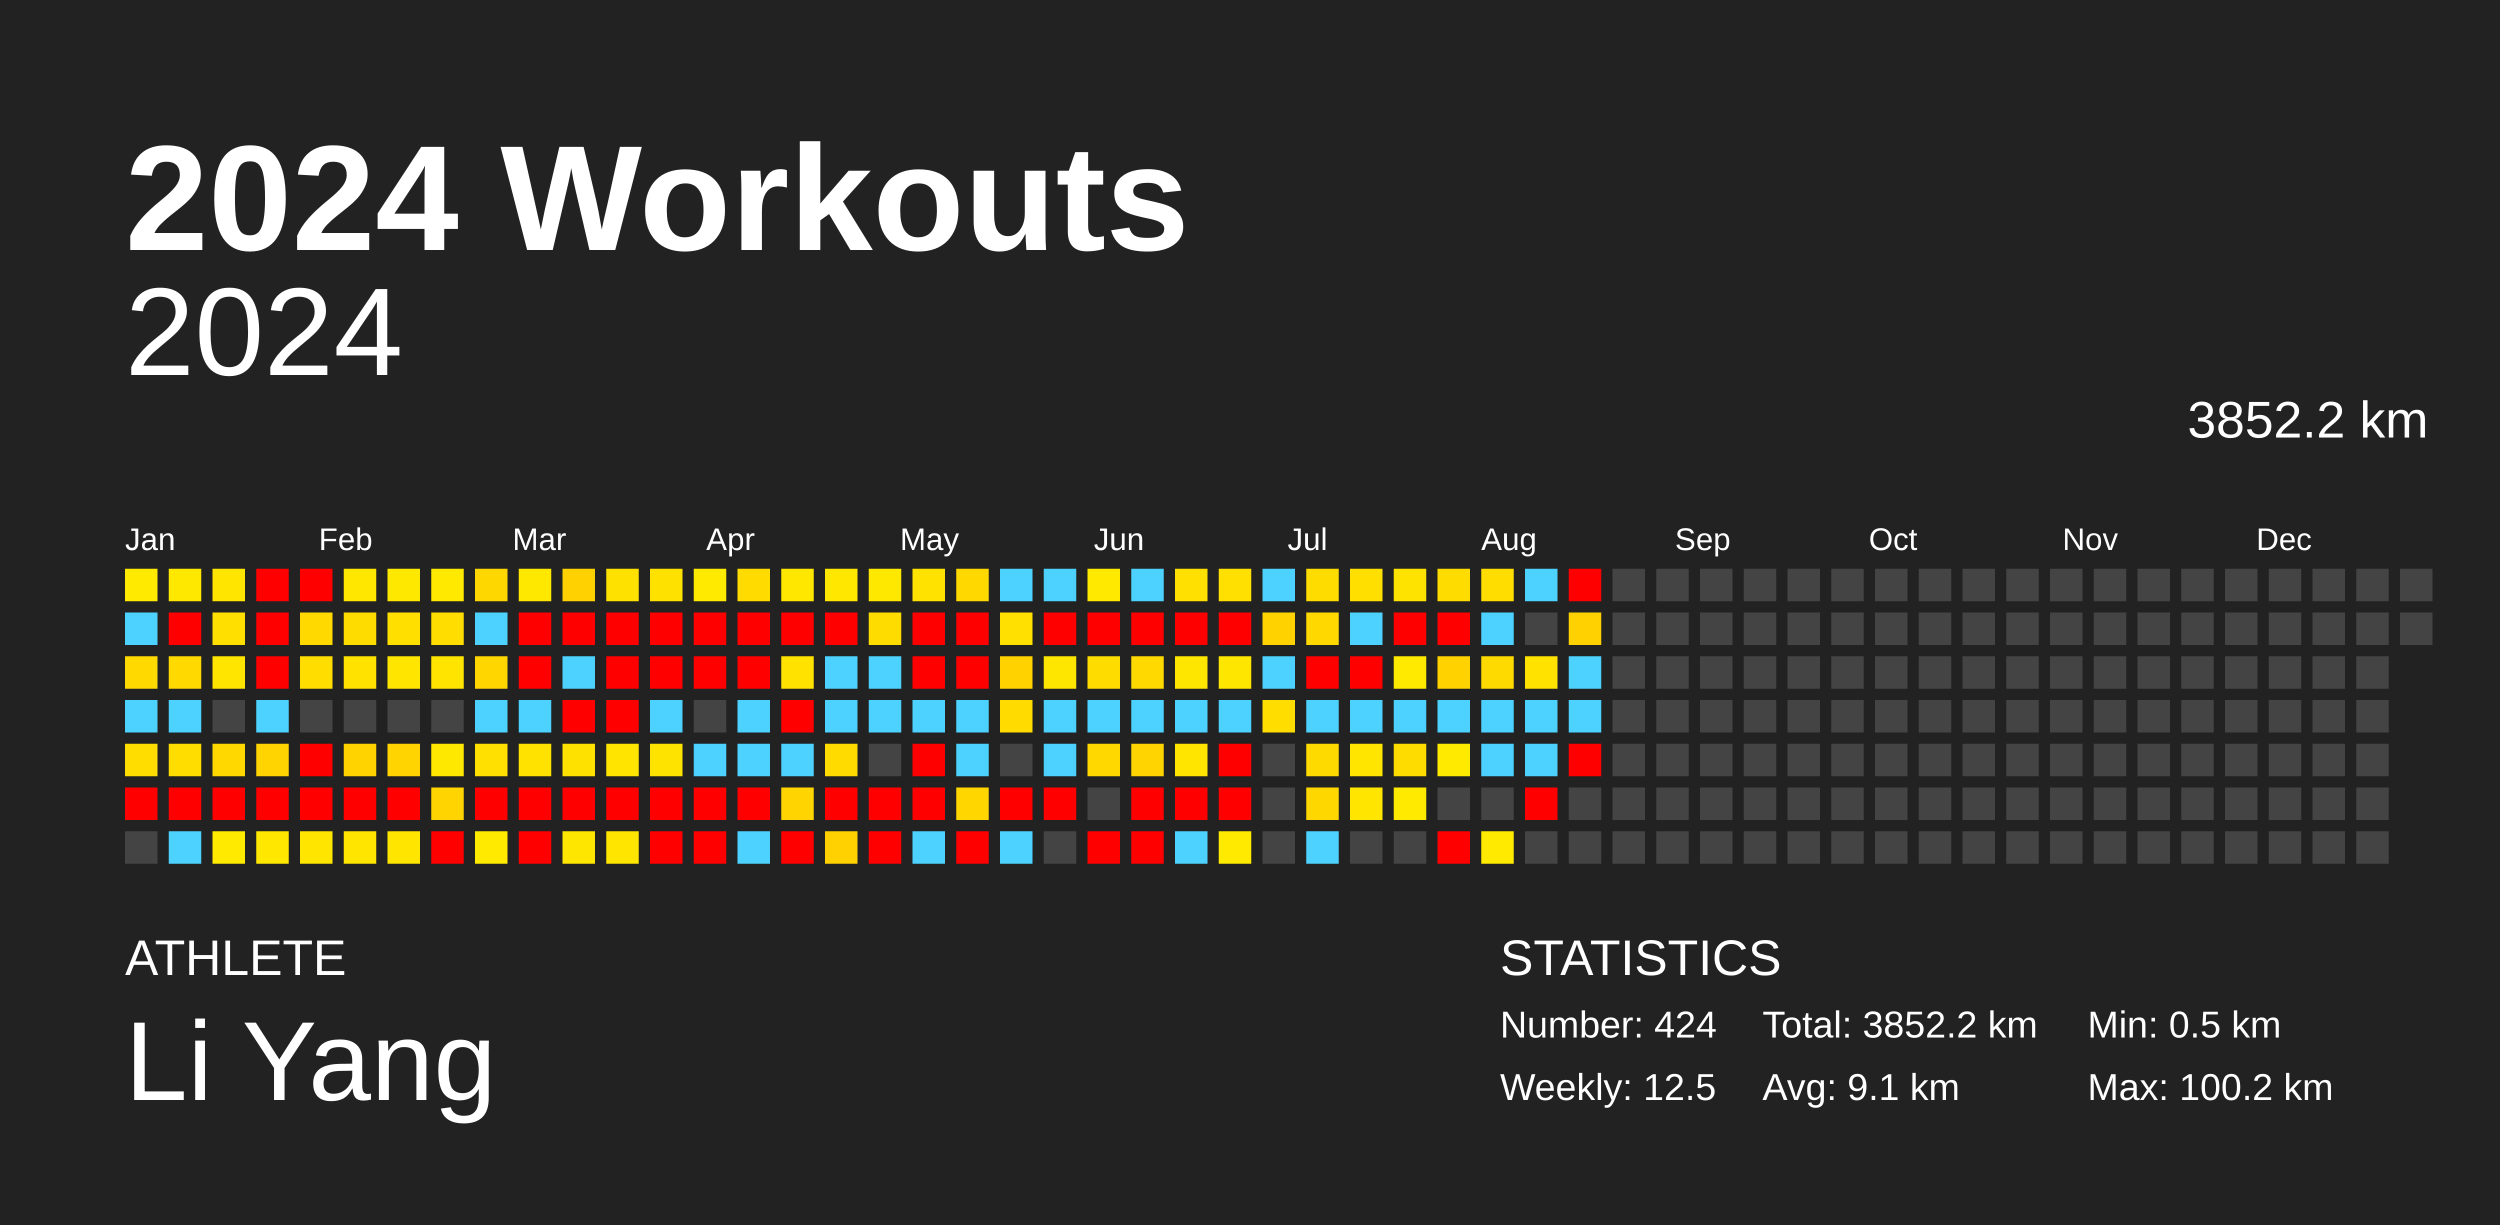
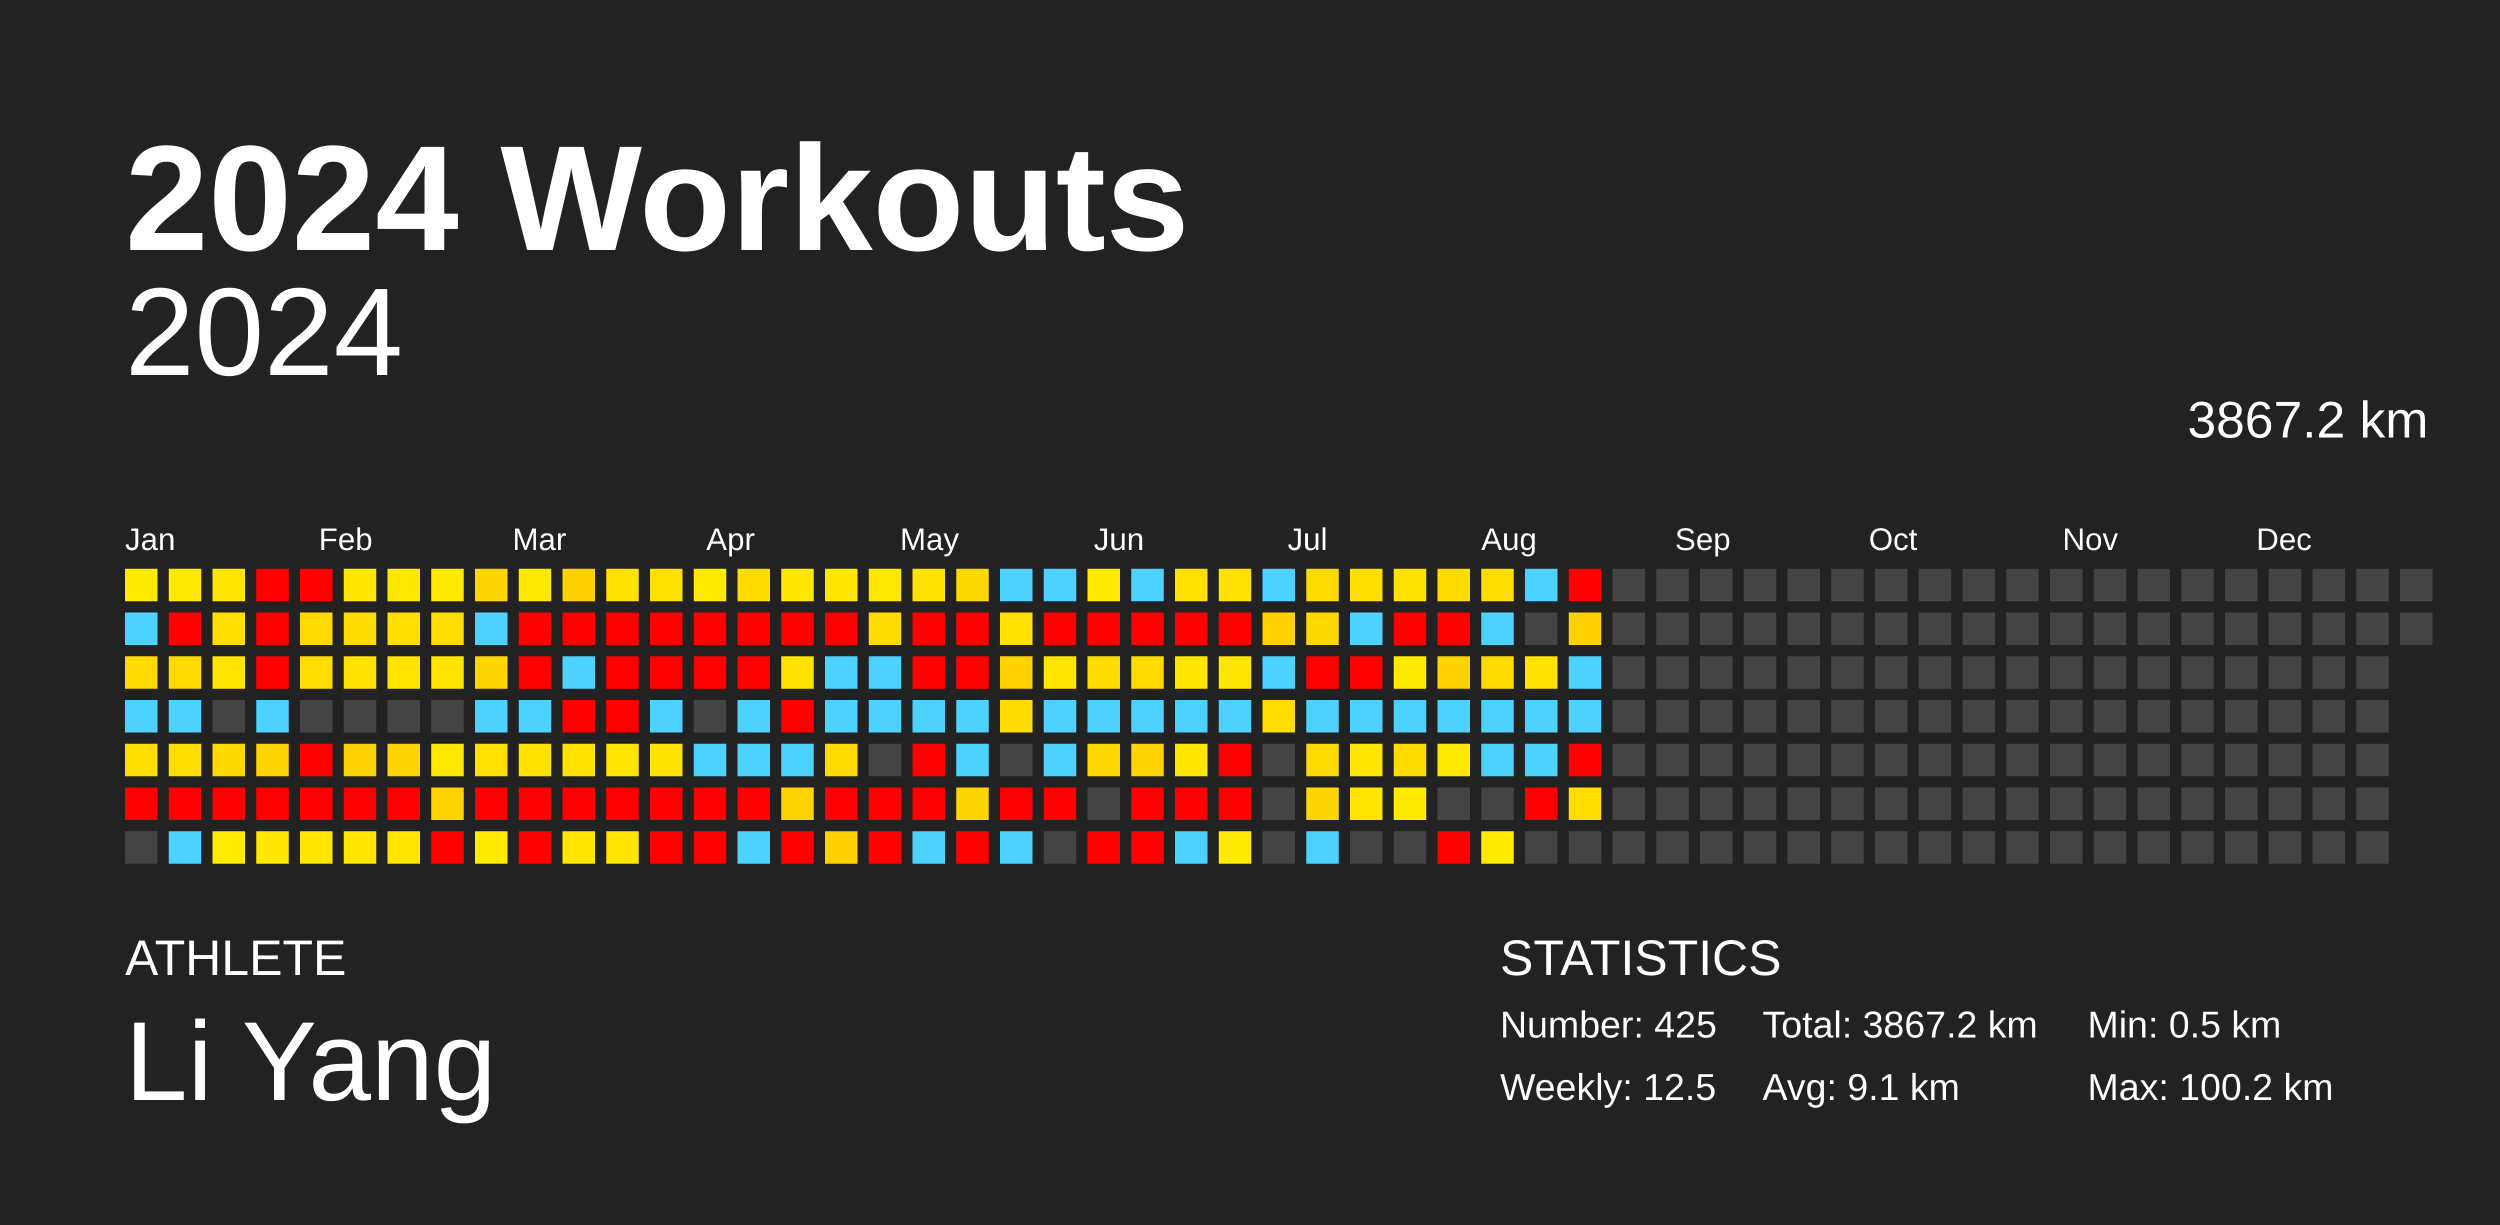
<svg xmlns="http://www.w3.org/2000/svg" baseProfile="full" height="98mm" version="1.1" viewBox="0,0,200,98" width="200mm">
  <defs />
  <rect fill="#222222" height="98" width="200" x="0" y="0" />
  <text fill="#FFFFFF" style="font-size:12px; font-family:Arial; font-weight:bold;" x="10" y="20">2024 Workouts</text>
  <text fill="#FFFFFF" style="font-size:4px; font-family:Arial" x="10" y="78">ATHLETE</text>
  <text fill="#FFFFFF" style="font-size:9px; font-family:Arial" x="10" y="88">Li Yang</text>
  <text fill="#FFFFFF" style="font-size:4px; font-family:Arial" x="120" y="78">STATISTICS</text>
-   <text fill="#FFFFFF" style="font-size:3px; font-family:Arial" x="120" y="83">Number: 424</text>
+   <text fill="#FFFFFF" style="font-size:3px; font-family:Arial" x="120" y="83">Number: 425</text>
  <text fill="#FFFFFF" style="font-size:3px; font-family:Arial" x="120" y="88">Weekly: 12.5</text>
-   <text fill="#FFFFFF" style="font-size:3px; font-family:Arial" x="141" y="83">Total: 3852.2 km</text>
+   <text fill="#FFFFFF" style="font-size:3px; font-family:Arial" x="141" y="83">Total: 3867.2 km</text>
  <text fill="#FFFFFF" style="font-size:3px; font-family:Arial" x="141" y="88">Avg: 9.1 km</text>
  <text fill="#FFFFFF" style="font-size:3px; font-family:Arial" x="167" y="83">Min: 0.5 km</text>
  <text fill="#FFFFFF" style="font-size:3px; font-family:Arial" x="167" y="88">Max: 100.2 km</text>
  <text alignment-baseline="hanging" fill="#FFFFFF" style="font-size:10.0px; font-family:Arial;" x="10" y="30">2024</text>
-   <text alignment-baseline="hanging" fill="#FFFFFF" style="font-size:4.125px; font-family:Arial;" x="175" y="35">3852.2 km</text>
+   <text alignment-baseline="hanging" fill="#FFFFFF" style="font-size:4.125px; font-family:Arial;" x="175" y="35">3867.2 km</text>
  <text fill="#FFFFFF" style="font-size:2.5px; font-family:Arial" x="10.0" y="44">Jan</text>
  <text fill="#FFFFFF" style="font-size:2.5px; font-family:Arial" x="25.5" y="44">Feb</text>
  <text fill="#FFFFFF" style="font-size:2.5px; font-family:Arial" x="41.0" y="44">Mar</text>
  <text fill="#FFFFFF" style="font-size:2.5px; font-family:Arial" x="56.5" y="44">Apr</text>
  <text fill="#FFFFFF" style="font-size:2.5px; font-family:Arial" x="72.0" y="44">May</text>
  <text fill="#FFFFFF" style="font-size:2.5px; font-family:Arial" x="87.5" y="44">Jun</text>
  <text fill="#FFFFFF" style="font-size:2.5px; font-family:Arial" x="103.0" y="44">Jul</text>
  <text fill="#FFFFFF" style="font-size:2.5px; font-family:Arial" x="118.5" y="44">Aug</text>
  <text fill="#FFFFFF" style="font-size:2.5px; font-family:Arial" x="134.0" y="44">Sep</text>
  <text fill="#FFFFFF" style="font-size:2.5px; font-family:Arial" x="149.5" y="44">Oct</text>
  <text fill="#FFFFFF" style="font-size:2.5px; font-family:Arial" x="165.0" y="44">Nov</text>
  <text fill="#FFFFFF" style="font-size:2.5px; font-family:Arial" x="180.5" y="44">Dec</text>
  <rect fill="#ffea00" height="2.6" width="2.6" x="10.0" y="45.5" />
  <rect fill="#4dd2ff" height="2.6" width="2.6" x="10.0" y="49.0" />
  <rect fill="#ffd900" height="2.6" width="2.6" x="10.0" y="52.5" />
  <rect fill="#4dd2ff" height="2.6" width="2.6" x="10.0" y="56.0" />
  <rect fill="#ffdd00" height="2.6" width="2.6" x="10.0" y="59.5" />
  <rect fill="red" height="2.6" width="2.6" x="10.0" y="63.0" />
  <rect fill="#444444" height="2.6" width="2.6" x="10.0" y="66.5" />
  <rect fill="#ffe800" height="2.6" width="2.6" x="13.5" y="45.5" />
  <rect fill="red" height="2.6" width="2.6" x="13.5" y="49.0" />
  <rect fill="#ffd900" height="2.6" width="2.6" x="13.5" y="52.5" />
  <rect fill="#4dd2ff" height="2.6" width="2.6" x="13.5" y="56.0" />
  <rect fill="#ffdd00" height="2.6" width="2.6" x="13.5" y="59.5" />
  <rect fill="red" height="2.6" width="2.6" x="13.5" y="63.0" />
  <rect fill="#4dd2ff" height="2.6" width="2.6" x="13.5" y="66.5" />
  <rect fill="#ffe500" height="2.6" width="2.6" x="17.0" y="45.5" />
  <rect fill="#ffdf00" height="2.6" width="2.6" x="17.0" y="49.0" />
  <rect fill="#ffe500" height="2.6" width="2.6" x="17.0" y="52.5" />
  <rect fill="#444444" height="2.6" width="2.6" x="17.0" y="56.0" />
  <rect fill="#ffd800" height="2.6" width="2.6" x="17.0" y="59.5" />
  <rect fill="red" height="2.6" width="2.6" x="17.0" y="63.0" />
  <rect fill="#ffea00" height="2.6" width="2.6" x="17.0" y="66.5" />
  <rect fill="red" height="2.6" width="2.6" x="20.5" y="45.5" />
  <rect fill="red" height="2.6" width="2.6" x="20.5" y="49.0" />
  <rect fill="red" height="2.6" width="2.6" x="20.5" y="52.5" />
  <rect fill="#4dd2ff" height="2.6" width="2.6" x="20.5" y="56.0" />
  <rect fill="#ffd400" height="2.6" width="2.6" x="20.5" y="59.5" />
  <rect fill="red" height="2.6" width="2.6" x="20.5" y="63.0" />
  <rect fill="#ffe700" height="2.6" width="2.6" x="20.5" y="66.5" />
  <rect fill="red" height="2.6" width="2.6" x="24.0" y="45.5" />
  <rect fill="#ffd900" height="2.6" width="2.6" x="24.0" y="49.0" />
  <rect fill="#ffdd00" height="2.6" width="2.6" x="24.0" y="52.5" />
  <rect fill="#444444" height="2.6" width="2.6" x="24.0" y="56.0" />
  <rect fill="red" height="2.6" width="2.6" x="24.0" y="59.5" />
  <rect fill="red" height="2.6" width="2.6" x="24.0" y="63.0" />
  <rect fill="#ffe500" height="2.6" width="2.6" x="24.0" y="66.5" />
  <rect fill="#ffe700" height="2.6" width="2.6" x="27.5" y="45.5" />
  <rect fill="#ffdc00" height="2.6" width="2.6" x="27.5" y="49.0" />
  <rect fill="#ffe200" height="2.6" width="2.6" x="27.5" y="52.5" />
  <rect fill="#444444" height="2.6" width="2.6" x="27.5" y="56.0" />
  <rect fill="#ffd300" height="2.6" width="2.6" x="27.5" y="59.5" />
  <rect fill="red" height="2.6" width="2.6" x="27.5" y="63.0" />
  <rect fill="#ffe500" height="2.6" width="2.6" x="27.5" y="66.5" />
  <rect fill="#ffe800" height="2.6" width="2.6" x="31.0" y="45.5" />
  <rect fill="#ffdf00" height="2.6" width="2.6" x="31.0" y="49.0" />
  <rect fill="#ffe500" height="2.6" width="2.6" x="31.0" y="52.5" />
  <rect fill="#444444" height="2.6" width="2.6" x="31.0" y="56.0" />
  <rect fill="#ffd400" height="2.6" width="2.6" x="31.0" y="59.5" />
  <rect fill="red" height="2.6" width="2.6" x="31.0" y="63.0" />
  <rect fill="#ffe500" height="2.6" width="2.6" x="31.0" y="66.5" />
  <rect fill="#ffe900" height="2.6" width="2.6" x="34.5" y="45.5" />
  <rect fill="#ffdd00" height="2.6" width="2.6" x="34.5" y="49.0" />
  <rect fill="#ffe400" height="2.6" width="2.6" x="34.5" y="52.5" />
  <rect fill="#444444" height="2.6" width="2.6" x="34.5" y="56.0" />
  <rect fill="#ffe800" height="2.6" width="2.6" x="34.5" y="59.5" />
  <rect fill="#ffd400" height="2.6" width="2.6" x="34.5" y="63.0" />
  <rect fill="red" height="2.6" width="2.6" x="34.5" y="66.5" />
  <rect fill="#ffd700" height="2.6" width="2.6" x="38.0" y="45.5" />
  <rect fill="#4dd2ff" height="2.6" width="2.6" x="38.0" y="49.0" />
  <rect fill="#ffd600" height="2.6" width="2.6" x="38.0" y="52.5" />
  <rect fill="#4dd2ff" height="2.6" width="2.6" x="38.0" y="56.0" />
  <rect fill="#ffe000" height="2.6" width="2.6" x="38.0" y="59.5" />
  <rect fill="red" height="2.6" width="2.6" x="38.0" y="63.0" />
  <rect fill="#ffea00" height="2.6" width="2.6" x="38.0" y="66.5" />
  <rect fill="#ffe800" height="2.6" width="2.6" x="41.5" y="45.5" />
  <rect fill="red" height="2.6" width="2.6" x="41.5" y="49.0" />
  <rect fill="red" height="2.6" width="2.6" x="41.5" y="52.5" />
  <rect fill="#4dd2ff" height="2.6" width="2.6" x="41.5" y="56.0" />
  <rect fill="#ffe200" height="2.6" width="2.6" x="41.5" y="59.5" />
  <rect fill="red" height="2.6" width="2.6" x="41.5" y="63.0" />
  <rect fill="red" height="2.6" width="2.6" x="41.5" y="66.5" />
  <rect fill="#ffd100" height="2.6" width="2.6" x="45.0" y="45.5" />
  <rect fill="red" height="2.6" width="2.6" x="45.0" y="49.0" />
  <rect fill="#4dd2ff" height="2.6" width="2.6" x="45.0" y="52.5" />
  <rect fill="red" height="2.6" width="2.6" x="45.0" y="56.0" />
  <rect fill="#ffe100" height="2.6" width="2.6" x="45.0" y="59.5" />
  <rect fill="red" height="2.6" width="2.6" x="45.0" y="63.0" />
  <rect fill="#ffe600" height="2.6" width="2.6" x="45.0" y="66.5" />
  <rect fill="#ffe100" height="2.6" width="2.6" x="48.5" y="45.5" />
  <rect fill="red" height="2.6" width="2.6" x="48.5" y="49.0" />
  <rect fill="red" height="2.6" width="2.6" x="48.5" y="52.5" />
  <rect fill="red" height="2.6" width="2.6" x="48.5" y="56.0" />
  <rect fill="#ffe400" height="2.6" width="2.6" x="48.5" y="59.5" />
  <rect fill="red" height="2.6" width="2.6" x="48.5" y="63.0" />
  <rect fill="#ffe500" height="2.6" width="2.6" x="48.5" y="66.5" />
  <rect fill="#ffe100" height="2.6" width="2.6" x="52.0" y="45.5" />
  <rect fill="red" height="2.6" width="2.6" x="52.0" y="49.0" />
  <rect fill="red" height="2.6" width="2.6" x="52.0" y="52.5" />
  <rect fill="#4dd2ff" height="2.6" width="2.6" x="52.0" y="56.0" />
  <rect fill="#ffe300" height="2.6" width="2.6" x="52.0" y="59.5" />
  <rect fill="red" height="2.6" width="2.6" x="52.0" y="63.0" />
  <rect fill="red" height="2.6" width="2.6" x="52.0" y="66.5" />
  <rect fill="#ffea00" height="2.6" width="2.6" x="55.5" y="45.5" />
  <rect fill="red" height="2.6" width="2.6" x="55.5" y="49.0" />
  <rect fill="red" height="2.6" width="2.6" x="55.5" y="52.5" />
  <rect fill="#444444" height="2.6" width="2.6" x="55.5" y="56.0" />
  <rect fill="#4dd2ff" height="2.6" width="2.6" x="55.5" y="59.5" />
  <rect fill="red" height="2.6" width="2.6" x="55.5" y="63.0" />
  <rect fill="red" height="2.6" width="2.6" x="55.5" y="66.5" />
  <rect fill="#ffdb00" height="2.6" width="2.6" x="59.0" y="45.5" />
  <rect fill="red" height="2.6" width="2.6" x="59.0" y="49.0" />
  <rect fill="red" height="2.6" width="2.6" x="59.0" y="52.5" />
  <rect fill="#4dd2ff" height="2.6" width="2.6" x="59.0" y="56.0" />
  <rect fill="#4dd2ff" height="2.6" width="2.6" x="59.0" y="59.5" />
  <rect fill="red" height="2.6" width="2.6" x="59.0" y="63.0" />
  <rect fill="#4dd2ff" height="2.6" width="2.6" x="59.0" y="66.5" />
  <rect fill="#ffe700" height="2.6" width="2.6" x="62.5" y="45.5" />
  <rect fill="red" height="2.6" width="2.6" x="62.5" y="49.0" />
  <rect fill="#ffe200" height="2.6" width="2.6" x="62.5" y="52.5" />
  <rect fill="red" height="2.6" width="2.6" x="62.5" y="56.0" />
  <rect fill="#4dd2ff" height="2.6" width="2.6" x="62.5" y="59.5" />
  <rect fill="#ffd400" height="2.6" width="2.6" x="62.5" y="63.0" />
  <rect fill="red" height="2.6" width="2.6" x="62.5" y="66.5" />
  <rect fill="#ffe700" height="2.6" width="2.6" x="66.0" y="45.5" />
  <rect fill="red" height="2.6" width="2.6" x="66.0" y="49.0" />
  <rect fill="#4dd2ff" height="2.6" width="2.6" x="66.0" y="52.5" />
  <rect fill="#4dd2ff" height="2.6" width="2.6" x="66.0" y="56.0" />
  <rect fill="#ffdb00" height="2.6" width="2.6" x="66.0" y="59.5" />
  <rect fill="red" height="2.6" width="2.6" x="66.0" y="63.0" />
  <rect fill="#ffd100" height="2.6" width="2.6" x="66.0" y="66.5" />
  <rect fill="#ffe800" height="2.6" width="2.6" x="69.5" y="45.5" />
  <rect fill="#ffdc00" height="2.6" width="2.6" x="69.5" y="49.0" />
  <rect fill="#4dd2ff" height="2.6" width="2.6" x="69.5" y="52.5" />
  <rect fill="#4dd2ff" height="2.6" width="2.6" x="69.5" y="56.0" />
  <rect fill="#444444" height="2.6" width="2.6" x="69.5" y="59.5" />
  <rect fill="red" height="2.6" width="2.6" x="69.5" y="63.0" />
  <rect fill="red" height="2.6" width="2.6" x="69.5" y="66.5" />
  <rect fill="#ffe200" height="2.6" width="2.6" x="73.0" y="45.5" />
  <rect fill="red" height="2.6" width="2.6" x="73.0" y="49.0" />
  <rect fill="red" height="2.6" width="2.6" x="73.0" y="52.5" />
  <rect fill="#4dd2ff" height="2.6" width="2.6" x="73.0" y="56.0" />
  <rect fill="red" height="2.6" width="2.6" x="73.0" y="59.5" />
  <rect fill="red" height="2.6" width="2.6" x="73.0" y="63.0" />
  <rect fill="#4dd2ff" height="2.6" width="2.6" x="73.0" y="66.5" />
  <rect fill="#ffd800" height="2.6" width="2.6" x="76.5" y="45.5" />
  <rect fill="red" height="2.6" width="2.6" x="76.5" y="49.0" />
  <rect fill="red" height="2.6" width="2.6" x="76.5" y="52.5" />
  <rect fill="#4dd2ff" height="2.6" width="2.6" x="76.5" y="56.0" />
  <rect fill="#4dd2ff" height="2.6" width="2.6" x="76.5" y="59.5" />
  <rect fill="#ffd600" height="2.6" width="2.6" x="76.5" y="63.0" />
  <rect fill="red" height="2.6" width="2.6" x="76.5" y="66.5" />
  <rect fill="#4dd2ff" height="2.6" width="2.6" x="80.0" y="45.5" />
  <rect fill="#ffe000" height="2.6" width="2.6" x="80.0" y="49.0" />
  <rect fill="#ffd200" height="2.6" width="2.6" x="80.0" y="52.5" />
  <rect fill="#ffdb00" height="2.6" width="2.6" x="80.0" y="56.0" />
  <rect fill="#444444" height="2.6" width="2.6" x="80.0" y="59.5" />
  <rect fill="red" height="2.6" width="2.6" x="80.0" y="63.0" />
  <rect fill="#4dd2ff" height="2.6" width="2.6" x="80.0" y="66.5" />
  <rect fill="#4dd2ff" height="2.6" width="2.6" x="83.5" y="45.5" />
  <rect fill="red" height="2.6" width="2.6" x="83.5" y="49.0" />
  <rect fill="#ffe600" height="2.6" width="2.6" x="83.5" y="52.5" />
  <rect fill="#4dd2ff" height="2.6" width="2.6" x="83.5" y="56.0" />
  <rect fill="#4dd2ff" height="2.6" width="2.6" x="83.5" y="59.5" />
  <rect fill="red" height="2.6" width="2.6" x="83.5" y="63.0" />
  <rect fill="#444444" height="2.6" width="2.6" x="83.5" y="66.5" />
  <rect fill="#ffe900" height="2.6" width="2.6" x="87.0" y="45.5" />
  <rect fill="red" height="2.6" width="2.6" x="87.0" y="49.0" />
  <rect fill="#ffdc00" height="2.6" width="2.6" x="87.0" y="52.5" />
  <rect fill="#4dd2ff" height="2.6" width="2.6" x="87.0" y="56.0" />
  <rect fill="#ffd800" height="2.6" width="2.6" x="87.0" y="59.5" />
  <rect fill="#444444" height="2.6" width="2.6" x="87.0" y="63.0" />
  <rect fill="red" height="2.6" width="2.6" x="87.0" y="66.5" />
  <rect fill="#4dd2ff" height="2.6" width="2.6" x="90.5" y="45.5" />
  <rect fill="red" height="2.6" width="2.6" x="90.5" y="49.0" />
  <rect fill="#ffd900" height="2.6" width="2.6" x="90.5" y="52.5" />
  <rect fill="#4dd2ff" height="2.6" width="2.6" x="90.5" y="56.0" />
  <rect fill="#ffd400" height="2.6" width="2.6" x="90.5" y="59.5" />
  <rect fill="red" height="2.6" width="2.6" x="90.5" y="63.0" />
  <rect fill="red" height="2.6" width="2.6" x="90.5" y="66.5" />
  <rect fill="#ffe000" height="2.6" width="2.6" x="94.0" y="45.5" />
  <rect fill="red" height="2.6" width="2.6" x="94.0" y="49.0" />
  <rect fill="#ffe600" height="2.6" width="2.6" x="94.0" y="52.5" />
  <rect fill="#4dd2ff" height="2.6" width="2.6" x="94.0" y="56.0" />
  <rect fill="#ffe500" height="2.6" width="2.6" x="94.0" y="59.5" />
  <rect fill="red" height="2.6" width="2.6" x="94.0" y="63.0" />
  <rect fill="#4dd2ff" height="2.6" width="2.6" x="94.0" y="66.5" />
  <rect fill="#ffe000" height="2.6" width="2.6" x="97.5" y="45.5" />
  <rect fill="red" height="2.6" width="2.6" x="97.5" y="49.0" />
  <rect fill="#ffe600" height="2.6" width="2.6" x="97.5" y="52.5" />
  <rect fill="#4dd2ff" height="2.6" width="2.6" x="97.5" y="56.0" />
  <rect fill="red" height="2.6" width="2.6" x="97.5" y="59.5" />
  <rect fill="red" height="2.6" width="2.6" x="97.5" y="63.0" />
  <rect fill="#ffea00" height="2.6" width="2.6" x="97.5" y="66.5" />
  <rect fill="#4dd2ff" height="2.6" width="2.6" x="101.0" y="45.5" />
  <rect fill="#ffd200" height="2.6" width="2.6" x="101.0" y="49.0" />
  <rect fill="#4dd2ff" height="2.6" width="2.6" x="101.0" y="52.5" />
  <rect fill="#ffdd00" height="2.6" width="2.6" x="101.0" y="56.0" />
  <rect fill="#444444" height="2.6" width="2.6" x="101.0" y="59.5" />
  <rect fill="#444444" height="2.6" width="2.6" x="101.0" y="63.0" />
  <rect fill="#444444" height="2.6" width="2.6" x="101.0" y="66.5" />
  <rect fill="#ffdc00" height="2.6" width="2.6" x="104.5" y="45.5" />
  <rect fill="#ffd800" height="2.6" width="2.6" x="104.5" y="49.0" />
  <rect fill="red" height="2.6" width="2.6" x="104.5" y="52.5" />
  <rect fill="#4dd2ff" height="2.6" width="2.6" x="104.5" y="56.0" />
  <rect fill="#ffda00" height="2.6" width="2.6" x="104.5" y="59.5" />
  <rect fill="#ffd700" height="2.6" width="2.6" x="104.5" y="63.0" />
  <rect fill="#4dd2ff" height="2.6" width="2.6" x="104.5" y="66.5" />
  <rect fill="#ffdf00" height="2.6" width="2.6" x="108.0" y="45.5" />
  <rect fill="#4dd2ff" height="2.6" width="2.6" x="108.0" y="49.0" />
  <rect fill="red" height="2.6" width="2.6" x="108.0" y="52.5" />
  <rect fill="#4dd2ff" height="2.6" width="2.6" x="108.0" y="56.0" />
  <rect fill="#ffe500" height="2.6" width="2.6" x="108.0" y="59.5" />
  <rect fill="#ffe500" height="2.6" width="2.6" x="108.0" y="63.0" />
  <rect fill="#444444" height="2.6" width="2.6" x="108.0" y="66.5" />
  <rect fill="#ffe300" height="2.6" width="2.6" x="111.5" y="45.5" />
  <rect fill="red" height="2.6" width="2.6" x="111.5" y="49.0" />
  <rect fill="#ffea00" height="2.6" width="2.6" x="111.5" y="52.5" />
  <rect fill="#4dd2ff" height="2.6" width="2.6" x="111.5" y="56.0" />
  <rect fill="#ffdc00" height="2.6" width="2.6" x="111.5" y="59.5" />
  <rect fill="#ffea00" height="2.6" width="2.6" x="111.5" y="63.0" />
  <rect fill="#444444" height="2.6" width="2.6" x="111.5" y="66.5" />
  <rect fill="#ffdc00" height="2.6" width="2.6" x="115.0" y="45.5" />
  <rect fill="red" height="2.6" width="2.6" x="115.0" y="49.0" />
  <rect fill="#ffd200" height="2.6" width="2.6" x="115.0" y="52.5" />
  <rect fill="#4dd2ff" height="2.6" width="2.6" x="115.0" y="56.0" />
  <rect fill="#ffea00" height="2.6" width="2.6" x="115.0" y="59.5" />
  <rect fill="#444444" height="2.6" width="2.6" x="115.0" y="63.0" />
  <rect fill="red" height="2.6" width="2.6" x="115.0" y="66.5" />
  <rect fill="#ffdd00" height="2.6" width="2.6" x="118.5" y="45.5" />
  <rect fill="#4dd2ff" height="2.6" width="2.6" x="118.5" y="49.0" />
  <rect fill="#ffda00" height="2.6" width="2.6" x="118.5" y="52.5" />
  <rect fill="#4dd2ff" height="2.6" width="2.6" x="118.5" y="56.0" />
  <rect fill="#4dd2ff" height="2.6" width="2.6" x="118.5" y="59.5" />
  <rect fill="#444444" height="2.6" width="2.6" x="118.5" y="63.0" />
  <rect fill="#ffea00" height="2.6" width="2.6" x="118.5" y="66.5" />
  <rect fill="#4dd2ff" height="2.6" width="2.6" x="122.0" y="45.5" />
  <rect fill="#444444" height="2.6" width="2.6" x="122.0" y="49.0" />
  <rect fill="#ffe200" height="2.6" width="2.6" x="122.0" y="52.5" />
  <rect fill="#4dd2ff" height="2.6" width="2.6" x="122.0" y="56.0" />
  <rect fill="#4dd2ff" height="2.6" width="2.6" x="122.0" y="59.5" />
  <rect fill="red" height="2.6" width="2.6" x="122.0" y="63.0" />
  <rect fill="#444444" height="2.6" width="2.6" x="122.0" y="66.5" />
  <rect fill="red" height="2.6" width="2.6" x="125.5" y="45.5" />
  <rect fill="#ffd100" height="2.6" width="2.6" x="125.5" y="49.0" />
  <rect fill="#4dd2ff" height="2.6" width="2.6" x="125.5" y="52.5" />
  <rect fill="#4dd2ff" height="2.6" width="2.6" x="125.5" y="56.0" />
  <rect fill="red" height="2.6" width="2.6" x="125.5" y="59.5" />
-   <rect fill="#444444" height="2.6" width="2.6" x="125.5" y="63.0" />
+   <rect fill="#ffdd00" height="2.6" width="2.6" x="125.5" y="63.0" />
  <rect fill="#444444" height="2.6" width="2.6" x="125.5" y="66.5" />
  <rect fill="#444444" height="2.6" width="2.6" x="129.0" y="45.5" />
  <rect fill="#444444" height="2.6" width="2.6" x="129.0" y="49.0" />
  <rect fill="#444444" height="2.6" width="2.6" x="129.0" y="52.5" />
  <rect fill="#444444" height="2.6" width="2.6" x="129.0" y="56.0" />
  <rect fill="#444444" height="2.6" width="2.6" x="129.0" y="59.5" />
  <rect fill="#444444" height="2.6" width="2.6" x="129.0" y="63.0" />
  <rect fill="#444444" height="2.6" width="2.6" x="129.0" y="66.5" />
  <rect fill="#444444" height="2.6" width="2.6" x="132.5" y="45.5" />
  <rect fill="#444444" height="2.6" width="2.6" x="132.5" y="49.0" />
  <rect fill="#444444" height="2.6" width="2.6" x="132.5" y="52.5" />
  <rect fill="#444444" height="2.6" width="2.6" x="132.5" y="56.0" />
  <rect fill="#444444" height="2.6" width="2.6" x="132.5" y="59.5" />
  <rect fill="#444444" height="2.6" width="2.6" x="132.5" y="63.0" />
  <rect fill="#444444" height="2.6" width="2.6" x="132.5" y="66.5" />
  <rect fill="#444444" height="2.6" width="2.6" x="136.0" y="45.5" />
  <rect fill="#444444" height="2.6" width="2.6" x="136.0" y="49.0" />
  <rect fill="#444444" height="2.6" width="2.6" x="136.0" y="52.5" />
  <rect fill="#444444" height="2.6" width="2.6" x="136.0" y="56.0" />
  <rect fill="#444444" height="2.6" width="2.6" x="136.0" y="59.5" />
  <rect fill="#444444" height="2.6" width="2.6" x="136.0" y="63.0" />
  <rect fill="#444444" height="2.6" width="2.6" x="136.0" y="66.5" />
  <rect fill="#444444" height="2.6" width="2.6" x="139.5" y="45.5" />
  <rect fill="#444444" height="2.6" width="2.6" x="139.5" y="49.0" />
  <rect fill="#444444" height="2.6" width="2.6" x="139.5" y="52.5" />
  <rect fill="#444444" height="2.6" width="2.6" x="139.5" y="56.0" />
  <rect fill="#444444" height="2.6" width="2.6" x="139.5" y="59.5" />
  <rect fill="#444444" height="2.6" width="2.6" x="139.5" y="63.0" />
  <rect fill="#444444" height="2.6" width="2.6" x="139.5" y="66.5" />
  <rect fill="#444444" height="2.6" width="2.6" x="143.0" y="45.5" />
  <rect fill="#444444" height="2.6" width="2.6" x="143.0" y="49.0" />
  <rect fill="#444444" height="2.6" width="2.6" x="143.0" y="52.5" />
  <rect fill="#444444" height="2.6" width="2.6" x="143.0" y="56.0" />
  <rect fill="#444444" height="2.6" width="2.6" x="143.0" y="59.5" />
  <rect fill="#444444" height="2.6" width="2.6" x="143.0" y="63.0" />
  <rect fill="#444444" height="2.6" width="2.6" x="143.0" y="66.5" />
  <rect fill="#444444" height="2.6" width="2.6" x="146.5" y="45.5" />
  <rect fill="#444444" height="2.6" width="2.6" x="146.5" y="49.0" />
  <rect fill="#444444" height="2.6" width="2.6" x="146.5" y="52.5" />
  <rect fill="#444444" height="2.6" width="2.6" x="146.5" y="56.0" />
  <rect fill="#444444" height="2.6" width="2.6" x="146.5" y="59.5" />
  <rect fill="#444444" height="2.6" width="2.6" x="146.5" y="63.0" />
  <rect fill="#444444" height="2.6" width="2.6" x="146.5" y="66.5" />
  <rect fill="#444444" height="2.6" width="2.6" x="150.0" y="45.5" />
  <rect fill="#444444" height="2.6" width="2.6" x="150.0" y="49.0" />
  <rect fill="#444444" height="2.6" width="2.6" x="150.0" y="52.5" />
  <rect fill="#444444" height="2.6" width="2.6" x="150.0" y="56.0" />
  <rect fill="#444444" height="2.6" width="2.6" x="150.0" y="59.5" />
  <rect fill="#444444" height="2.6" width="2.6" x="150.0" y="63.0" />
  <rect fill="#444444" height="2.6" width="2.6" x="150.0" y="66.5" />
  <rect fill="#444444" height="2.6" width="2.6" x="153.5" y="45.5" />
  <rect fill="#444444" height="2.6" width="2.6" x="153.5" y="49.0" />
  <rect fill="#444444" height="2.6" width="2.6" x="153.5" y="52.5" />
  <rect fill="#444444" height="2.6" width="2.6" x="153.5" y="56.0" />
  <rect fill="#444444" height="2.6" width="2.6" x="153.5" y="59.5" />
  <rect fill="#444444" height="2.6" width="2.6" x="153.5" y="63.0" />
  <rect fill="#444444" height="2.6" width="2.6" x="153.5" y="66.5" />
  <rect fill="#444444" height="2.6" width="2.6" x="157.0" y="45.5" />
  <rect fill="#444444" height="2.6" width="2.6" x="157.0" y="49.0" />
  <rect fill="#444444" height="2.6" width="2.6" x="157.0" y="52.5" />
  <rect fill="#444444" height="2.6" width="2.6" x="157.0" y="56.0" />
  <rect fill="#444444" height="2.6" width="2.6" x="157.0" y="59.5" />
  <rect fill="#444444" height="2.6" width="2.6" x="157.0" y="63.0" />
  <rect fill="#444444" height="2.6" width="2.6" x="157.0" y="66.5" />
  <rect fill="#444444" height="2.6" width="2.6" x="160.5" y="45.5" />
  <rect fill="#444444" height="2.6" width="2.6" x="160.5" y="49.0" />
  <rect fill="#444444" height="2.6" width="2.6" x="160.5" y="52.5" />
  <rect fill="#444444" height="2.6" width="2.6" x="160.5" y="56.0" />
  <rect fill="#444444" height="2.6" width="2.6" x="160.5" y="59.5" />
  <rect fill="#444444" height="2.6" width="2.6" x="160.5" y="63.0" />
  <rect fill="#444444" height="2.6" width="2.6" x="160.5" y="66.5" />
  <rect fill="#444444" height="2.6" width="2.6" x="164.0" y="45.5" />
  <rect fill="#444444" height="2.6" width="2.6" x="164.0" y="49.0" />
  <rect fill="#444444" height="2.6" width="2.6" x="164.0" y="52.5" />
  <rect fill="#444444" height="2.6" width="2.6" x="164.0" y="56.0" />
  <rect fill="#444444" height="2.6" width="2.6" x="164.0" y="59.5" />
  <rect fill="#444444" height="2.6" width="2.6" x="164.0" y="63.0" />
  <rect fill="#444444" height="2.6" width="2.6" x="164.0" y="66.5" />
  <rect fill="#444444" height="2.6" width="2.6" x="167.5" y="45.5" />
  <rect fill="#444444" height="2.6" width="2.6" x="167.5" y="49.0" />
  <rect fill="#444444" height="2.6" width="2.6" x="167.5" y="52.5" />
  <rect fill="#444444" height="2.6" width="2.6" x="167.5" y="56.0" />
  <rect fill="#444444" height="2.6" width="2.6" x="167.5" y="59.5" />
  <rect fill="#444444" height="2.6" width="2.6" x="167.5" y="63.0" />
  <rect fill="#444444" height="2.6" width="2.6" x="167.5" y="66.5" />
  <rect fill="#444444" height="2.6" width="2.6" x="171.0" y="45.5" />
  <rect fill="#444444" height="2.6" width="2.6" x="171.0" y="49.0" />
  <rect fill="#444444" height="2.6" width="2.6" x="171.0" y="52.5" />
  <rect fill="#444444" height="2.6" width="2.6" x="171.0" y="56.0" />
  <rect fill="#444444" height="2.6" width="2.6" x="171.0" y="59.5" />
  <rect fill="#444444" height="2.6" width="2.6" x="171.0" y="63.0" />
  <rect fill="#444444" height="2.6" width="2.6" x="171.0" y="66.5" />
  <rect fill="#444444" height="2.6" width="2.6" x="174.5" y="45.5" />
  <rect fill="#444444" height="2.6" width="2.6" x="174.5" y="49.0" />
  <rect fill="#444444" height="2.6" width="2.6" x="174.5" y="52.5" />
  <rect fill="#444444" height="2.6" width="2.6" x="174.5" y="56.0" />
  <rect fill="#444444" height="2.6" width="2.6" x="174.5" y="59.5" />
  <rect fill="#444444" height="2.6" width="2.6" x="174.5" y="63.0" />
  <rect fill="#444444" height="2.6" width="2.6" x="174.5" y="66.5" />
  <rect fill="#444444" height="2.6" width="2.6" x="178.0" y="45.5" />
  <rect fill="#444444" height="2.6" width="2.6" x="178.0" y="49.0" />
  <rect fill="#444444" height="2.6" width="2.6" x="178.0" y="52.5" />
  <rect fill="#444444" height="2.6" width="2.6" x="178.0" y="56.0" />
  <rect fill="#444444" height="2.6" width="2.6" x="178.0" y="59.5" />
  <rect fill="#444444" height="2.6" width="2.6" x="178.0" y="63.0" />
  <rect fill="#444444" height="2.6" width="2.6" x="178.0" y="66.5" />
  <rect fill="#444444" height="2.6" width="2.6" x="181.5" y="45.5" />
  <rect fill="#444444" height="2.6" width="2.6" x="181.5" y="49.0" />
  <rect fill="#444444" height="2.6" width="2.6" x="181.5" y="52.5" />
  <rect fill="#444444" height="2.6" width="2.6" x="181.5" y="56.0" />
  <rect fill="#444444" height="2.6" width="2.6" x="181.5" y="59.5" />
  <rect fill="#444444" height="2.6" width="2.6" x="181.5" y="63.0" />
  <rect fill="#444444" height="2.6" width="2.6" x="181.5" y="66.5" />
  <rect fill="#444444" height="2.6" width="2.6" x="185.0" y="45.5" />
  <rect fill="#444444" height="2.6" width="2.6" x="185.0" y="49.0" />
  <rect fill="#444444" height="2.6" width="2.6" x="185.0" y="52.5" />
  <rect fill="#444444" height="2.6" width="2.6" x="185.0" y="56.0" />
  <rect fill="#444444" height="2.6" width="2.6" x="185.0" y="59.5" />
  <rect fill="#444444" height="2.6" width="2.6" x="185.0" y="63.0" />
  <rect fill="#444444" height="2.6" width="2.6" x="185.0" y="66.5" />
  <rect fill="#444444" height="2.6" width="2.6" x="188.5" y="45.5" />
  <rect fill="#444444" height="2.6" width="2.6" x="188.5" y="49.0" />
  <rect fill="#444444" height="2.6" width="2.6" x="188.5" y="52.5" />
  <rect fill="#444444" height="2.6" width="2.6" x="188.5" y="56.0" />
  <rect fill="#444444" height="2.6" width="2.6" x="188.5" y="59.5" />
  <rect fill="#444444" height="2.6" width="2.6" x="188.5" y="63.0" />
  <rect fill="#444444" height="2.6" width="2.6" x="188.5" y="66.5" />
  <rect fill="#444444" height="2.6" width="2.6" x="192.0" y="45.5" />
  <rect fill="#444444" height="2.6" width="2.6" x="192.0" y="49.0" />
</svg>
